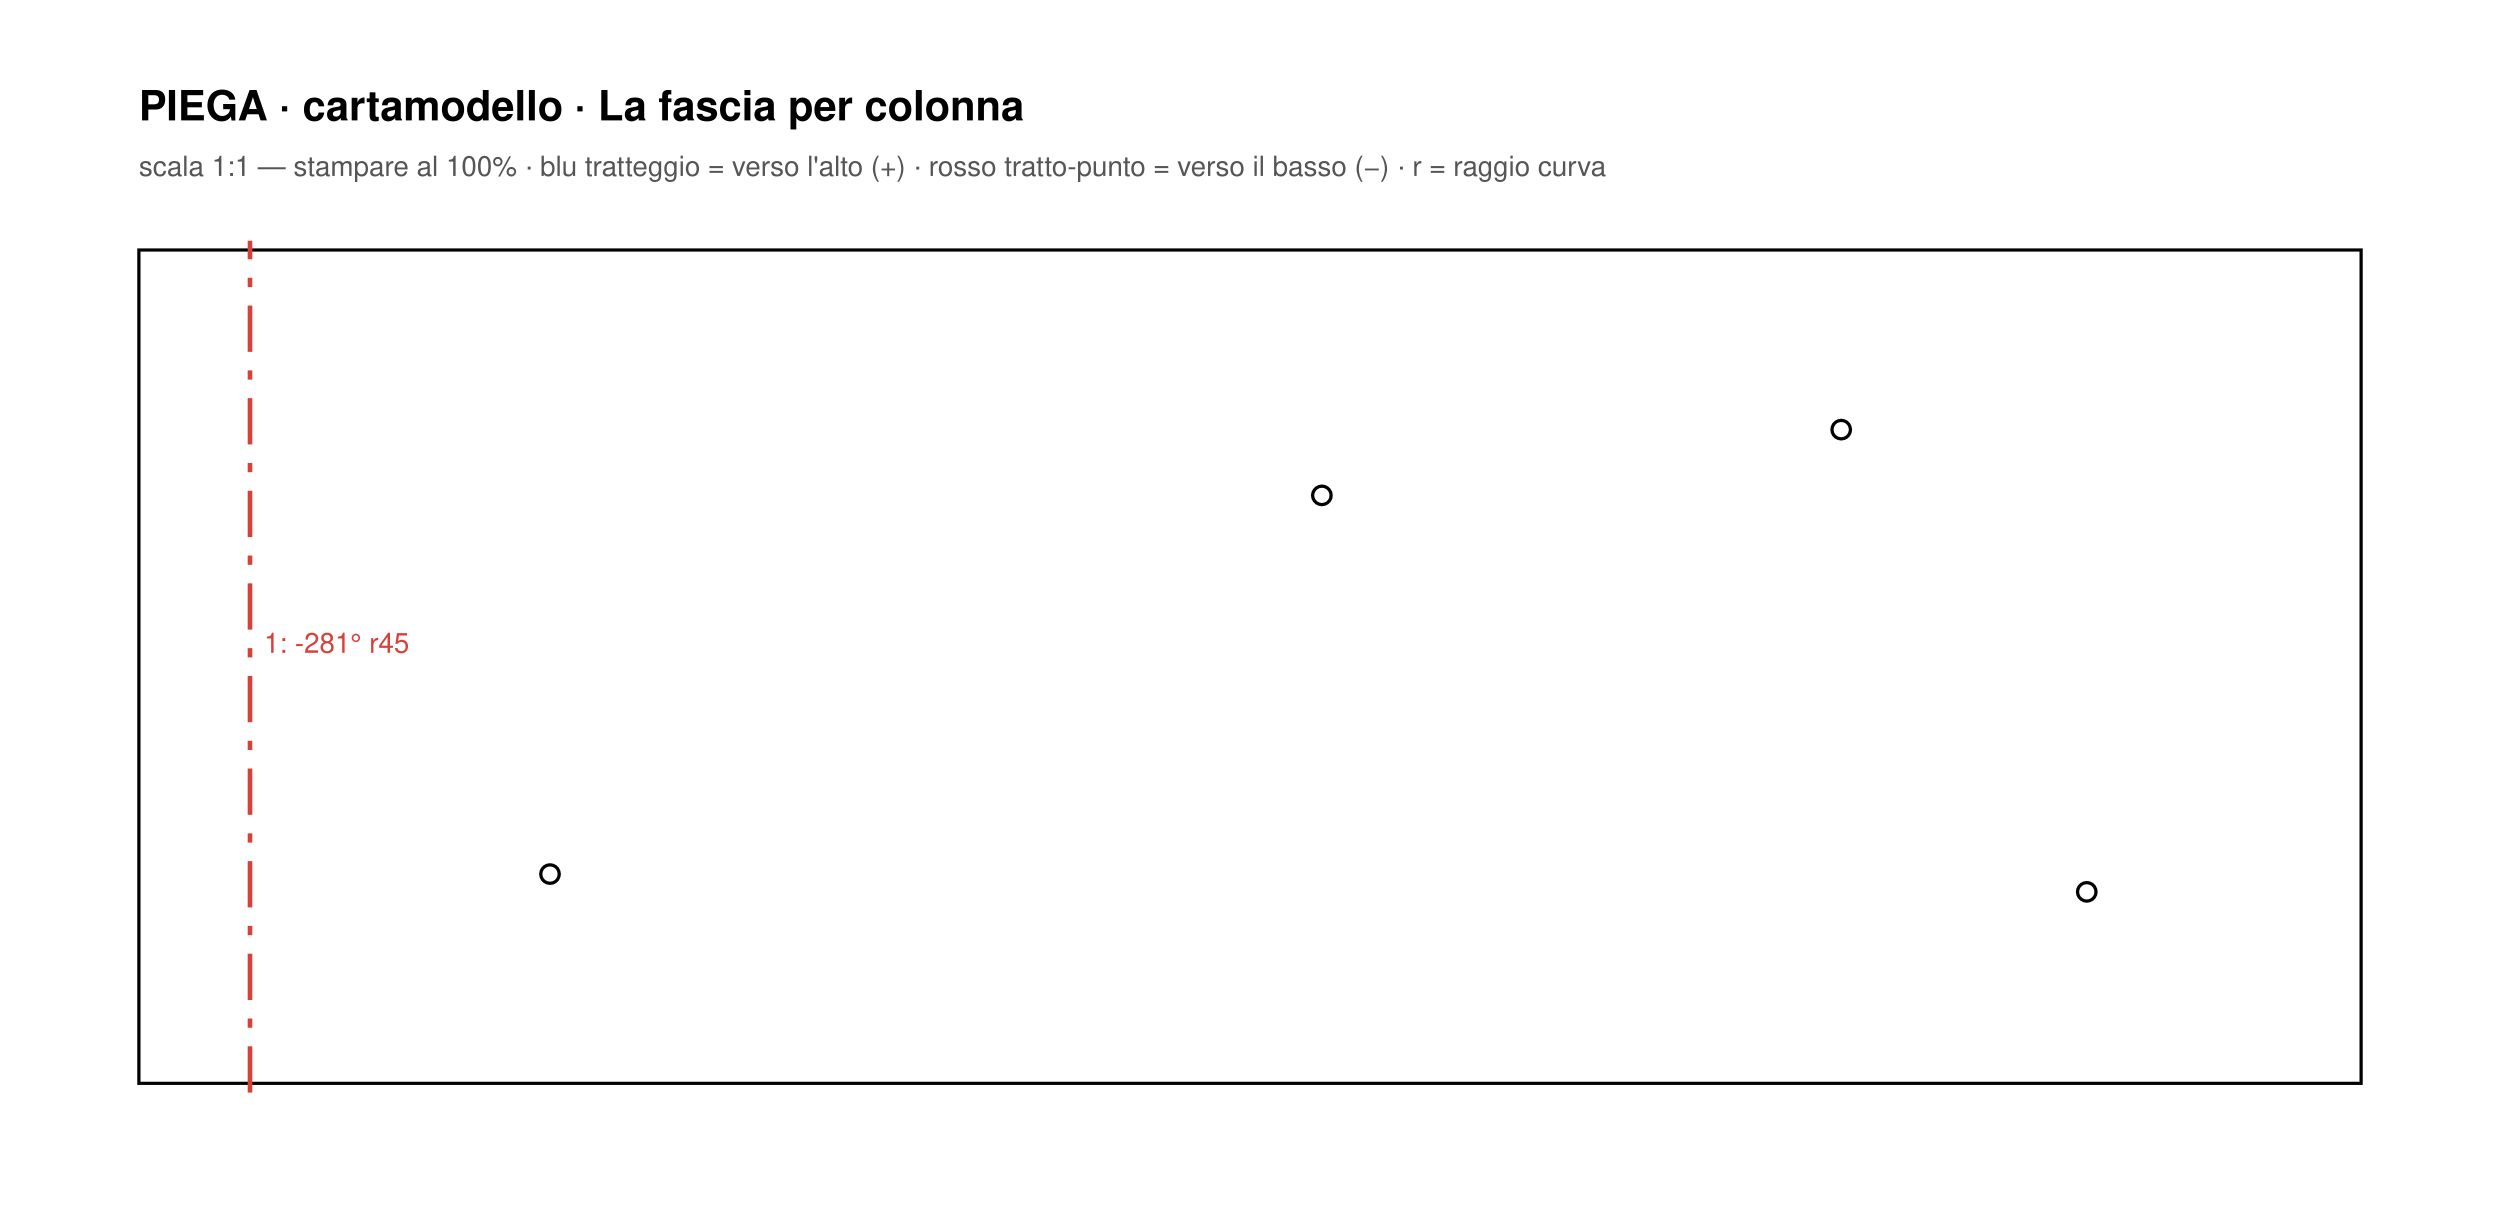
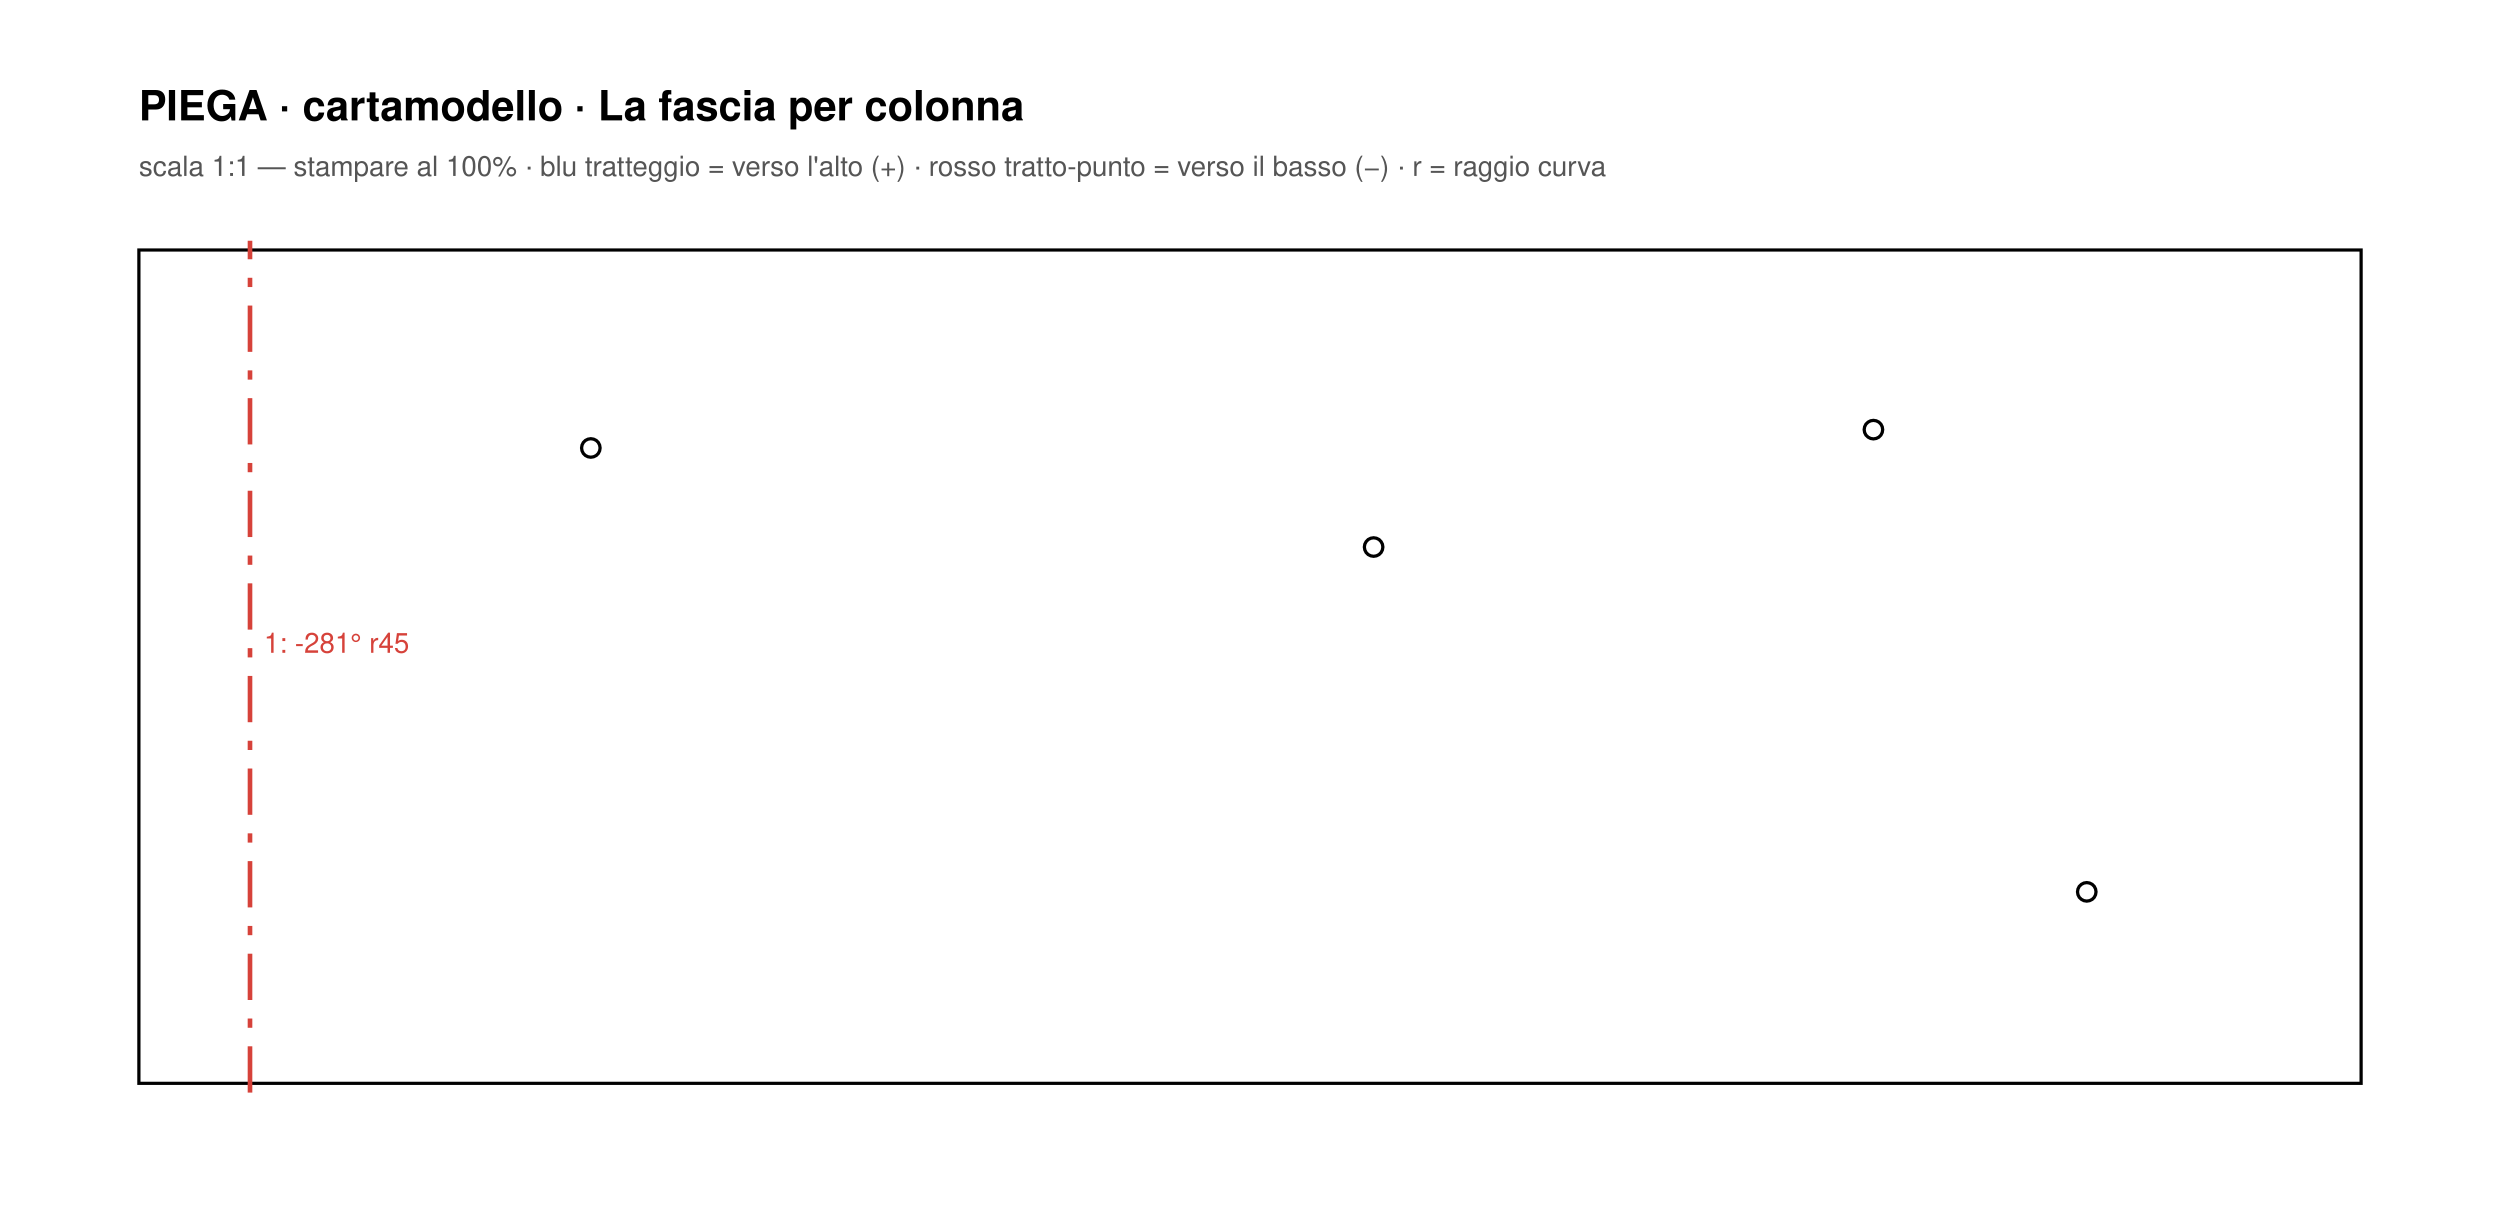
<svg xmlns="http://www.w3.org/2000/svg" width="270.0mm" height="132.0mm" viewBox="0 0 270.00 132.00">
  <text x="15" y="13" font-size="4.5" font-weight="bold" font-family="Helvetica, Arial">PIEGA · cartamodello · La fascia per colonna</text>
  <text x="15" y="19" font-size="3" fill="#555" font-family="Helvetica, Arial">scala 1:1 — stampare al 100% · blu tratteggio = verso l'alto (+) · rosso tratto-punto = verso il basso (−) · r = raggio curva</text>
-   <path d="M255.00,27.00L15.00,27.00L15.00,117.00L255.00,117.00Z M198.54,47.35L198.26,47.21L198.04,46.99L197.90,46.71L197.85,46.40L197.90,46.09L198.04,45.81L198.26,45.59L198.54,45.45L198.85,45.40L199.16,45.45L199.44,45.59L199.66,45.81L199.80,46.09L199.85,46.40L199.80,46.71L199.66,46.99L199.44,47.21L199.16,47.35L198.85,47.40Z M142.46,54.45L142.18,54.31L141.96,54.09L141.81,53.81L141.76,53.50L141.81,53.19L141.96,52.91L142.18,52.69L142.46,52.55L142.76,52.50L143.07,52.55L143.35,52.69L143.57,52.91L143.72,53.19L143.76,53.50L143.72,53.81L143.57,54.09L143.35,54.31L143.07,54.45L142.76,54.50Z M59.09,95.35L58.81,95.21L58.59,94.99L58.45,94.71L58.40,94.40L58.45,94.09L58.59,93.81L58.81,93.59L59.09,93.45L59.40,93.40L59.71,93.45L59.99,93.59L60.21,93.81L60.35,94.09L60.40,94.40L60.35,94.71L60.21,94.99L59.99,95.21L59.71,95.35L59.40,95.40Z M225.06,97.27L224.79,97.13L224.56,96.91L224.42,96.63L224.37,96.32L224.42,96.01L224.56,95.73L224.79,95.51L225.06,95.37L225.37,95.32L225.68,95.37L225.96,95.51L226.18,95.73L226.32,96.01L226.37,96.32L226.32,96.63L226.18,96.91L225.96,97.13L225.68,97.27L225.37,97.32Z" fill="none" stroke="#000" stroke-width="0.35" fill-rule="evenodd" />
+   <path d="M255.00,27.00L15.00,27.00L15.00,117.00L255.00,117.00Z M202.02,47.35L201.75,47.21L201.52,46.99L201.38,46.71L201.33,46.40L201.38,46.09L201.52,45.81L201.75,45.59L202.02,45.45L202.33,45.40L202.64,45.45L202.92,45.59L203.14,45.81L203.28,46.09L203.33,46.40L203.28,46.71L203.14,46.99L202.92,47.21L202.64,47.35L202.33,47.40Z M63.50,49.33L63.22,49.19L63.00,48.97L62.86,48.69L62.81,48.38L62.86,48.07L63.00,47.79L63.22,47.57L63.50,47.43L63.81,47.38L64.12,47.43L64.40,47.57L64.62,47.79L64.76,48.07L64.81,48.38L64.76,48.69L64.62,48.97L64.40,49.19L64.12,49.33L63.81,49.38Z M148.04,60.03L147.76,59.89L147.54,59.67L147.40,59.39L147.35,59.08L147.40,58.77L147.54,58.50L147.76,58.27L148.04,58.13L148.35,58.08L148.66,58.13L148.94,58.27L149.16,58.50L149.30,58.77L149.35,59.08L149.30,59.39L149.16,59.67L148.94,59.89L148.66,60.03L148.35,60.08Z M225.06,97.27L224.79,97.13L224.56,96.91L224.42,96.63L224.37,96.32L224.42,96.01L224.56,95.73L224.79,95.51L225.06,95.37L225.37,95.32L225.68,95.37L225.96,95.51L226.18,95.73L226.32,96.01L226.37,96.32L226.32,96.63L226.18,96.91L225.96,97.13L225.68,97.27L225.37,97.32Z" fill="none" stroke="#000" stroke-width="0.35" fill-rule="evenodd" />
  <line x1="27.00" y1="118.00" x2="27.00" y2="26.00" stroke="#d6423a" stroke-width="0.5" stroke-dasharray="5 2 1 2" />
  <text x="27.00" y="72.00" dx="1.5" dy="-1.5" font-size="3" fill="#d6423a" font-family="Helvetica, Arial">1: -281° r45</text>
</svg>
